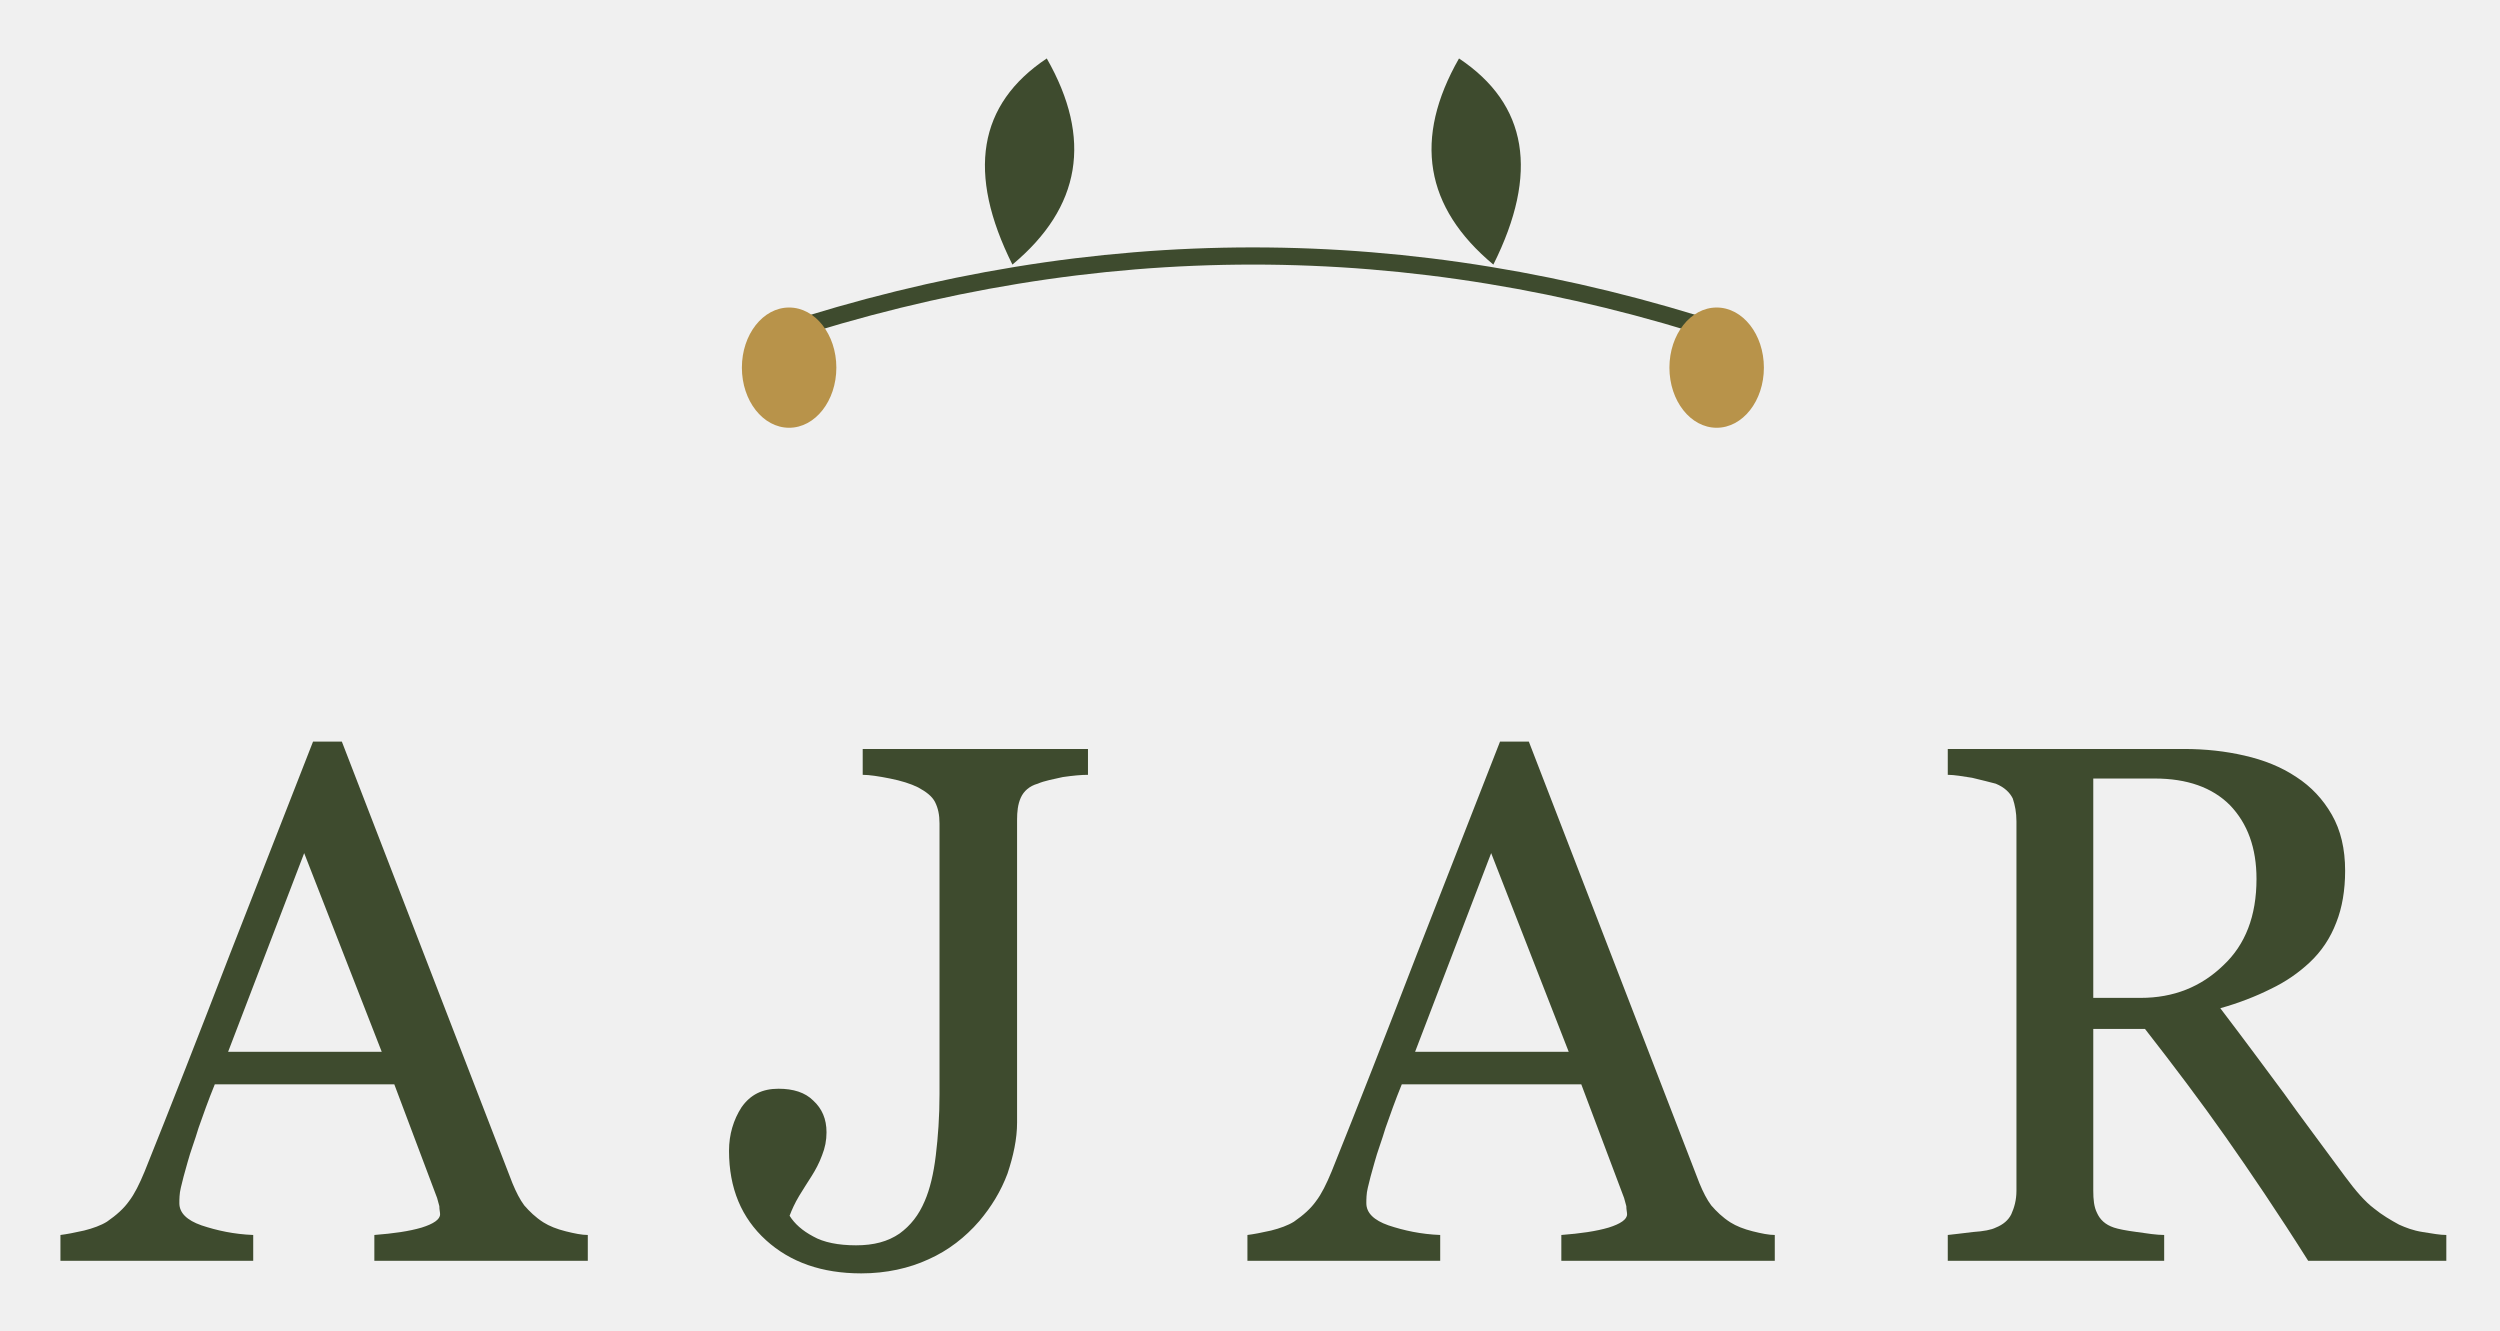
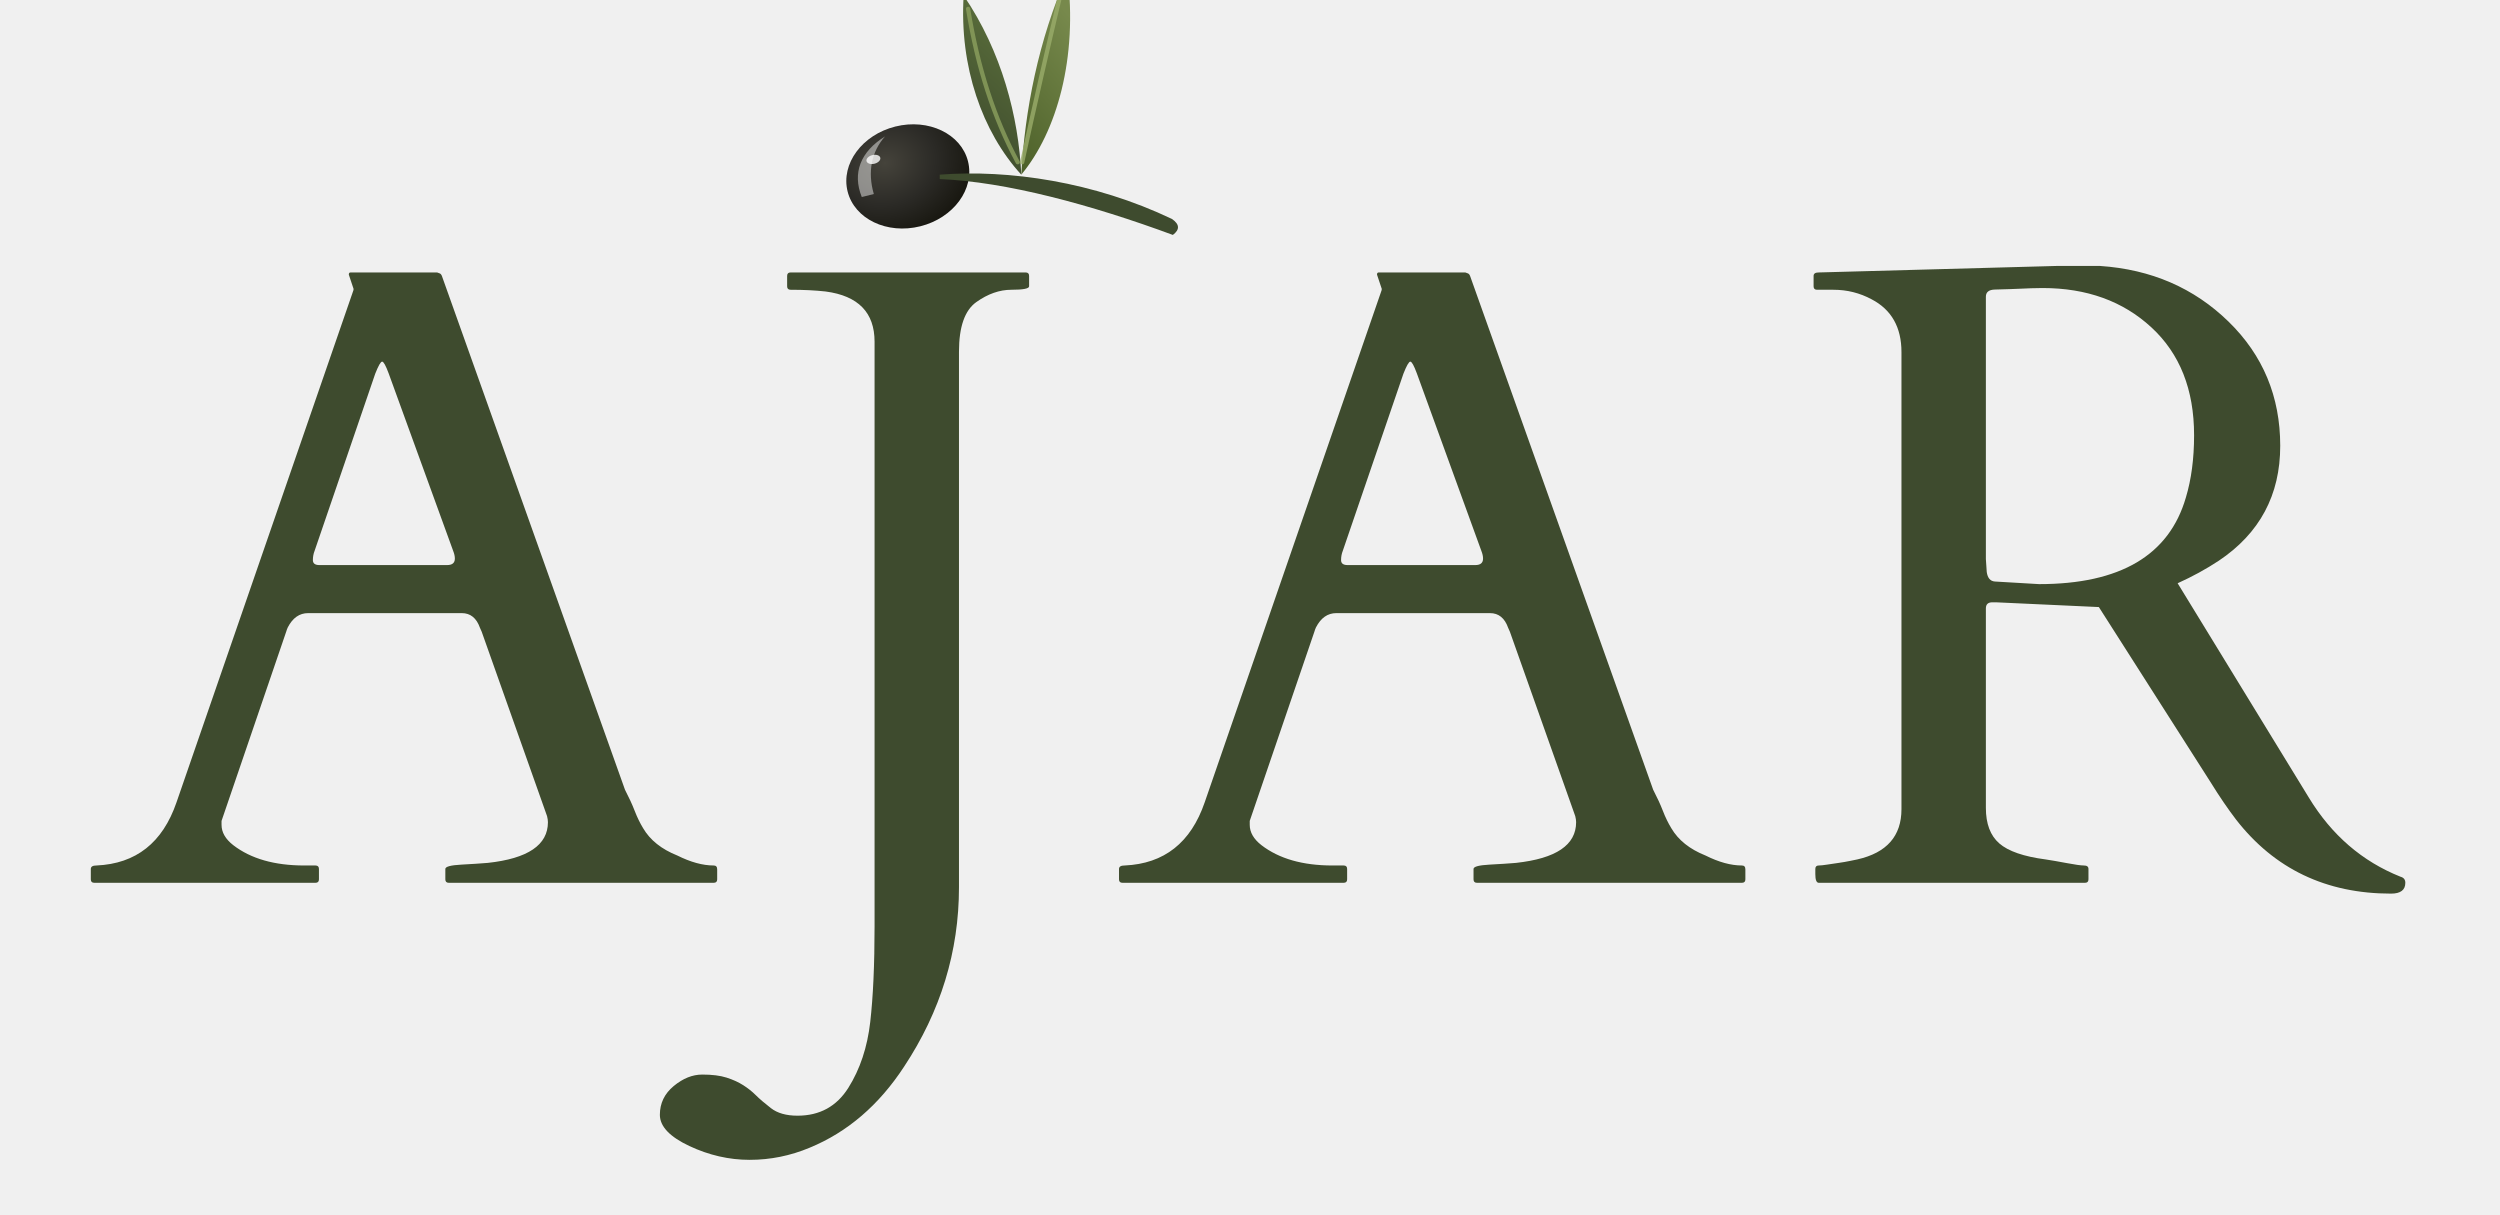
- <svg xmlns="http://www.w3.org/2000/svg" xmlns:xlink="http://www.w3.org/1999/xlink" viewBox="197.5 85.25 216.5 115.25">
-   <defs>
-     <path id="font_3_13" d="M.723 0H.536C.495 .065 .457 .121 .424 .168 .391 .215 .354 .264 .315 .314H.245V.095C.245 .083 .246 .073 .25 .065 .254 .056 .261 .049 .273 .045 .279 .043 .289 .041 .304 .039 .318 .037 .331 .035 .341 .035V0H.048V.035C.056 .036 .067 .037 .082 .039 .097 .04 .107 .042 .113 .045 .123 .049 .13 .055 .134 .063 .138 .072 .141 .082 .141 .095V.595C.141 .607 .139 .617 .136 .626 .132 .634 .125 .641 .113 .646 .105 .648 .094 .651 .081 .654 .068 .656 .057 .658 .048 .658V.693H.368C.397 .693 .424 .69 .45 .684 .476 .678 .499 .669 .52 .655 .54 .642 .556 .625 .568 .604 .58 .583 .586 .558 .586 .528 .586 .502 .582 .478 .574 .458 .566 .437 .554 .419 .538 .404 .523 .39 .506 .378 .485 .368 .465 .358 .442 .349 .417 .342 .452 .296 .48 .258 .503 .227 .525 .196 .553 .159 .586 .114 .6 .095 .613 .08 .625 .071 .636 .062 .648 .055 .659 .049 .668 .045 .678 .041 .691 .039 .704 .037 .714 .035 .723 .035V0M.466 .517C.466 .559 .454 .592 .43 .617 .406 .641 .372 .653 .328 .653H.245V.356H.309C.354 .356 .391 .371 .421 .4 .451 .428 .466 .467 .466 .517Z" />
-     <path id="font_3_3" d="M.694 0H.405V.035C.431 .037 .452 .04 .469 .045 .485 .05 .494 .056 .494 .063 .494 .066 .493 .069 .493 .074 .492 .078 .491 .081 .49 .085L.432 .239H.189C.18 .217 .173 .197 .167 .18 .162 .163 .156 .148 .152 .133 .148 .119 .145 .108 .143 .099 .141 .091 .141 .083 .141 .078 .141 .065 .151 .055 .171 .048 .192 .041 .215 .036 .241 .035V0H-.02V.035C-.012 .036-.001 .038 .012 .041 .024 .044 .035 .048 .043 .053 .056 .062 .066 .071 .073 .081 .08 .09 .087 .104 .094 .121 .129 .208 .167 .305 .209 .414 .251 .522 .289 .618 .322 .703H.361L.592 .105C.597 .093 .602 .083 .608 .075 .615 .067 .623 .059 .634 .052 .642 .047 .652 .043 .664 .04 .676 .037 .686 .035 .694 .035V0M.415 .283 .31 .552 .207 .283H.415Z" />
-     <path id="font_3_8" d="M.491 .658C.482 .658 .471 .657 .457 .655 .444 .652 .432 .65 .423 .646 .412 .643 .404 .636 .4 .627 .396 .618 .395 .608 .395 .597V.187C.395 .165 .39 .142 .382 .118 .373 .094 .36 .073 .344 .054 .325 .032 .302 .014 .275 .002 .249-.01 .218-.017 .184-.017 .131-.017 .088-.002 .055 .028 .022 .058 .005 .098 .005 .149 .005 .171 .011 .191 .022 .208 .034 .225 .05 .233 .072 .233 .092 .233 .108 .228 .119 .217 .131 .206 .137 .192 .137 .174 .137 .163 .135 .153 .131 .143 .127 .132 .122 .123 .117 .115 .112 .107 .106 .098 .1 .088 .094 .078 .09 .069 .087 .061 .094 .05 .104 .041 .119 .033 .133 .025 .153 .021 .177 .021 .201 .021 .22 .026 .236 .037 .251 .048 .262 .062 .27 .081 .277 .097 .282 .118 .285 .143 .288 .168 .29 .195 .29 .226V.592C.29 .604 .288 .613 .284 .621 .28 .629 .272 .635 .261 .641 .251 .646 .238 .65 .223 .653 .208 .656 .195 .658 .186 .658V.693H.491V.658Z" />
-   </defs>
+ <svg xmlns="http://www.w3.org/2000/svg" viewBox="0 0 282 137" role="img" aria-label="AJAR">
+   <g transform="matrix(0.048828,0,0,-0.048828,10.00,99.58)">
+     <path d="M532 8Q532 0 524 0H13Q5 0 5 8V32Q5 40 18 40Q155 46 203 186L611 1367Q612 1369 612 1372L601 1405Q601 1410 605 1410H805Q807 1409 810.5 1408.0Q814 1407 816 1402L1239 215Q1253 188 1261.5 166.0Q1270 144 1281 126Q1305 85 1360 63Q1406 40 1444 40Q1452 40 1452 31V8Q1452 0 1444 0H832Q824 0 824 8V32Q824 40 861.0 42.0Q898 44 922 46Q1061 61 1061 140Q1061 146 1059 154L908 580Q907 582 904 589Q892 623 862 623H507Q477 623 460 590Q457 583 457 582L307 143V134Q307 108 334 87Q395 40 498 40H524Q532 40 532 32ZM828 734Q846 734 846 749Q846 757 842 767L693 1177Q683 1204 678 1204Q673 1204 662 1176L522 767Q518 757 518.0 745.5Q518 734 533 734Z" fill="#3E4B2E" />
+   </g>
+   <g transform="matrix(0.048828,0,0,-0.048828,86.64,99.58)">
+     <path d="M603 1378Q603 1370 562.0 1370.0Q521 1370 481.0 1341.5Q441 1313 441 1227V-10Q441 -233 314 -425Q227 -558 96 -612Q29 -640 -42.5 -640.0Q-114 -640 -182.0 -608.0Q-250 -576 -250.0 -536.0Q-250 -496 -218.0 -469.5Q-186 -443 -152.0 -443.0Q-118 -443 -96.0 -450.0Q-74 -457 -57.5 -467.5Q-41 -478 -28.5 -490.5Q-16 -503 6.5 -520.5Q29 -538 68 -538Q145 -538 185.5 -473.5Q226 -409 236.0 -321.5Q246 -234 246 -100V1250Q246 1351 133 1366Q97 1370 52 1370Q44 1370 44 1378V1402Q44 1410 52 1410H595Q603 1410 603 1402Z" fill="#3E4B2E" />
+   </g>
+   <g transform="matrix(0.048828,0,0,-0.048828,125.98,99.58)">
+     <path d="M532 8Q532 0 524 0H13Q5 0 5 8V32Q5 40 18 40Q155 46 203 186L611 1367Q612 1369 612 1372L601 1405Q601 1410 605 1410H805Q807 1409 810.5 1408.0Q814 1407 816 1402L1239 215Q1253 188 1261.5 166.0Q1270 144 1281 126Q1305 85 1360 63Q1406 40 1444 40Q1452 40 1452 31V8Q1452 0 1444 0H832Q824 0 824 8V32Q824 40 861.0 42.0Q898 44 922 46Q1061 61 1061 140Q1061 146 1059 154L908 580Q907 582 904 589Q892 623 862 623H507Q477 623 460 590Q457 583 457 582L307 143V134Q307 108 334 87Q395 40 498 40H524Q532 40 532 32ZM828 734Q846 734 846 749Q846 757 842 767L693 1177Q683 1204 678 1204Q673 1204 662 1176L522 767Q518 757 518.0 745.5Q518 734 533 734Z" fill="#3E4B2E" />
+   </g>
+   <g transform="matrix(0.048828,0,0,-0.048828,202.62,99.58)">
+     <path d="M52 0Q44 0 44 20V32Q44 40 52 40Q58 40 71.0 42.0Q84 44 98.0 46.0Q112 48 124.0 50.5Q136 53 141 54Q243 77 243 170V1226Q243 1312 174 1348Q133 1370 86 1370H48Q40 1370 40 1378V1402Q40 1410 52 1410L601 1425H702Q879 1413 998.5 1296.5Q1118 1180 1118.0 1009.5Q1118 839 976 744Q932 715 881 692L1184 197Q1263 67 1396 14Q1407 11 1407 0Q1407 -25 1374 -25Q1149 -25 1016 146Q987 184 958 231L699 637L461 648H453Q438 648 438 634V173Q438 118 469.0 91.0Q500 64 576 54Q596 51 625.0 45.5Q654 40 664.5 40.0Q675 40 675 32V8Q675 0 667 0ZM438 1354V748L440 718Q443 697 459 696L561 690Q842 690 900 890Q919 953 919 1034Q919 1192 820.5 1283.0Q722 1374 569 1374Q555 1374 543.0 1373.5Q531 1373 519.0 1372.5Q507 1372 493.5 1371.5Q480 1371 459.0 1370.5Q438 1370 438 1354Z" fill="#3E4B2E" />
+   </g>
  <g class="hdr-twig">
-     <path transform="matrix(.74375,0,0,.74375,68,68)" stroke-width="2" stroke-linecap="round" stroke-miterlimit="4" stroke-linejoin="miter" fill="none" stroke="#3e4b2e" d="M265 62C301.667 50 338.333 50 375 62" />
-     <path transform="matrix(1,0,0,-1,0,792)" d="M285.175 683.837C281.208 691.771 282.2 697.721 288.15 701.688 292.117 694.746 291.125 688.796 285.175 683.837Z" fill="#3e4b2e" />
-     <path transform="matrix(1,0,0,-1,0,792)" d="M326.825 683.837C330.792 691.771 329.8 697.721 323.85 701.688 319.883 694.746 320.875 688.796 326.825 683.837Z" fill="#3e4b2e" />
-     <path transform="matrix(1,0,0,-1,0,792)" d="M269.928 674.913C269.928 672.037 268.097 669.706 265.837 669.706 263.578 669.706 261.747 672.037 261.747 674.913 261.747 677.788 263.578 680.119 265.837 680.119 268.097 680.119 269.928 677.788 269.928 674.913Z" fill="#b8934a" />
-     <path transform="matrix(1,0,0,-1,0,792)" d="M350.253 674.913C350.253 672.037 348.422 669.706 346.163 669.706 343.903 669.706 342.072 672.037 342.072 674.913 342.072 677.788 343.903 680.119 346.163 680.119 348.422 680.119 350.253 677.788 350.253 674.913Z" fill="#b8934a" />
+     <defs>
+       <radialGradient id="ofr12" cx="35%" cy="32%" r="75%">
+         <stop offset="0%" stop-color="#45433B" />
+         <stop offset="55%" stop-color="#2B2A26" />
+         <stop offset="100%" stop-color="#17160F" />
+       </radialGradient>
+       <linearGradient id="olf112" x1="0%" y1="100%" x2="30%" y2="0%">
+         <stop offset="0%" stop-color="#39452B" />
+         <stop offset="100%" stop-color="#5A6E3B" />
+       </linearGradient>
+       <linearGradient id="olf212" x1="0%" y1="100%" x2="30%" y2="0%">
+         <stop offset="0%" stop-color="#4C6029" />
+         <stop offset="100%" stop-color="#77894C" />
+       </linearGradient>
+       <linearGradient id="owf12" gradientUnits="userSpaceOnUse" x1="100.6" y1="0" x2="113.8" y2="0">
+         <stop offset="0%" stop-color="#FFFFFF" stop-opacity=".85" />
+         <stop offset="100%" stop-color="#FFFFFF" stop-opacity="0" />
+       </linearGradient>
+     </defs>
+     <ellipse cx="102.4" cy="19.9" rx="7.0" ry="5.8" fill="url(#ofr12)" transform="rotate(-14 102.4 19.9)" />
+     <path d="M 106.0 19.7 C 113.8 19.1 123.4 20.5 132.2 24.7 Q 133.5 25.6 132.3 26.5 C 123.1 23.1 113.5 20.5 106.0 20.2 Z" fill="#3E4B2E" />
+     <path d="M 115.2 19.7 C 110.8 14.9 108.2 7.5 108.7 -0.5 C 113.0 5.8 114.9 13.2 115.2 19.7 Z" fill="url(#olf112)" />
+     <path d="M 114.8 18.3 Q 110.8 10.9 109.2 1.0" fill="none" stroke="#8CA05E" stroke-width="0.48" stroke-linecap="round" opacity=".8" />
+     <path d="M 115.2 19.7 C 115.6 12.5 117.1 4.6 120.4 -2.9 C 121.6 6.5 119.2 14.9 115.2 19.7 Z" fill="url(#olf212)" />
+     <path d="M 115.3 18.3 Q 117.3 9.1 119.8 -1.4" fill="none" stroke="#9AAD6A" stroke-width="0.48" stroke-linecap="round" opacity=".8" />
+     <g transform="rotate(-14 102.4 19.9)">
+       <path d="M 96.8 20.9 C 96.4 18.0 97.9 15.9 101.0 14.9 C 99.1 16.2 98.1 18.3 98.2 20.9 Z" fill="#FFFFFF" opacity=".45" />
+       <ellipse cx="99.1" cy="17.1" rx="0.8" ry="0.5" fill="#FFFFFF" opacity=".8" />
+     </g>
  </g>
-   <use data-text="A" xlink:href="#font_3_3" transform="matrix(63.96249,0,0,-63.96249,204.0136,194.4375)" fill="#3e4b2e" />
-   <use data-text="J" xlink:href="#font_3_8" transform="matrix(63.96249,0,0,-63.96249,260.3134,194.4375)" fill="#3e4b2e" />
-   <use data-text="A" xlink:href="#font_3_3" transform="matrix(63.96249,0,0,-63.96249,306.8065,194.4375)" fill="#3e4b2e" />
-   <use data-text="R" xlink:href="#font_3_13" transform="matrix(63.96249,0,0,-63.96249,363.1063,194.4375)" fill="#3e4b2e" />
</svg>
